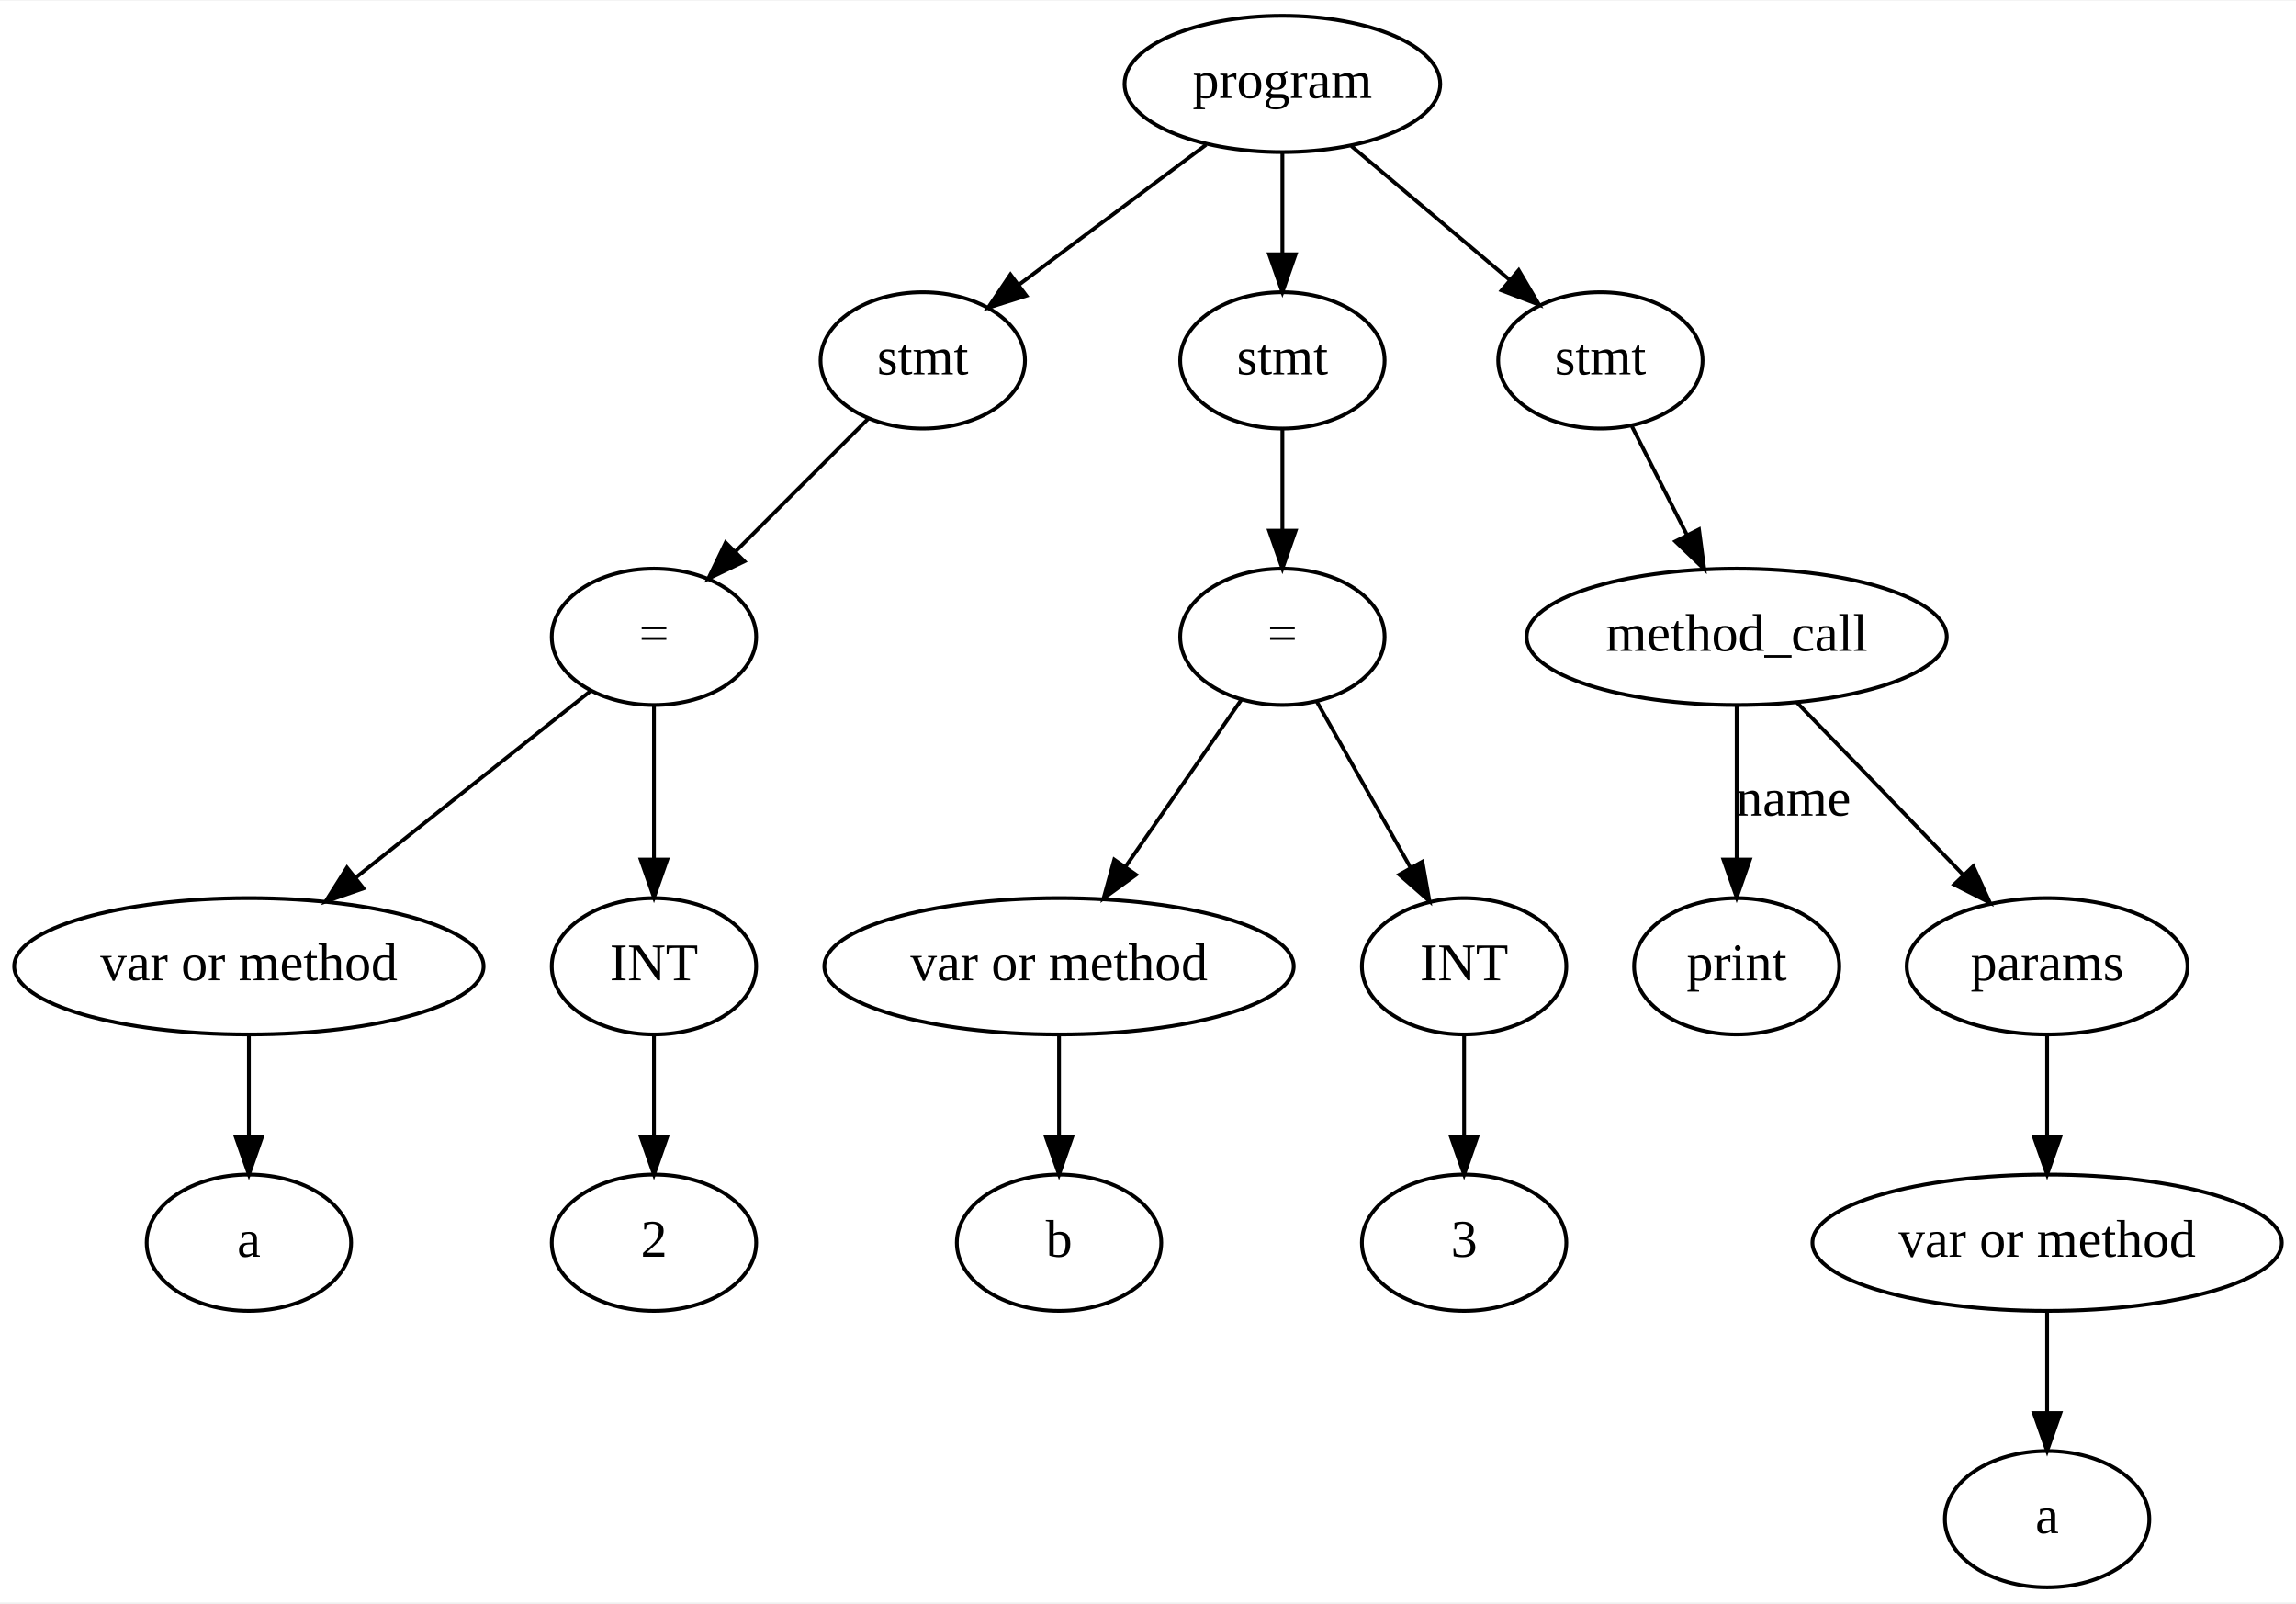
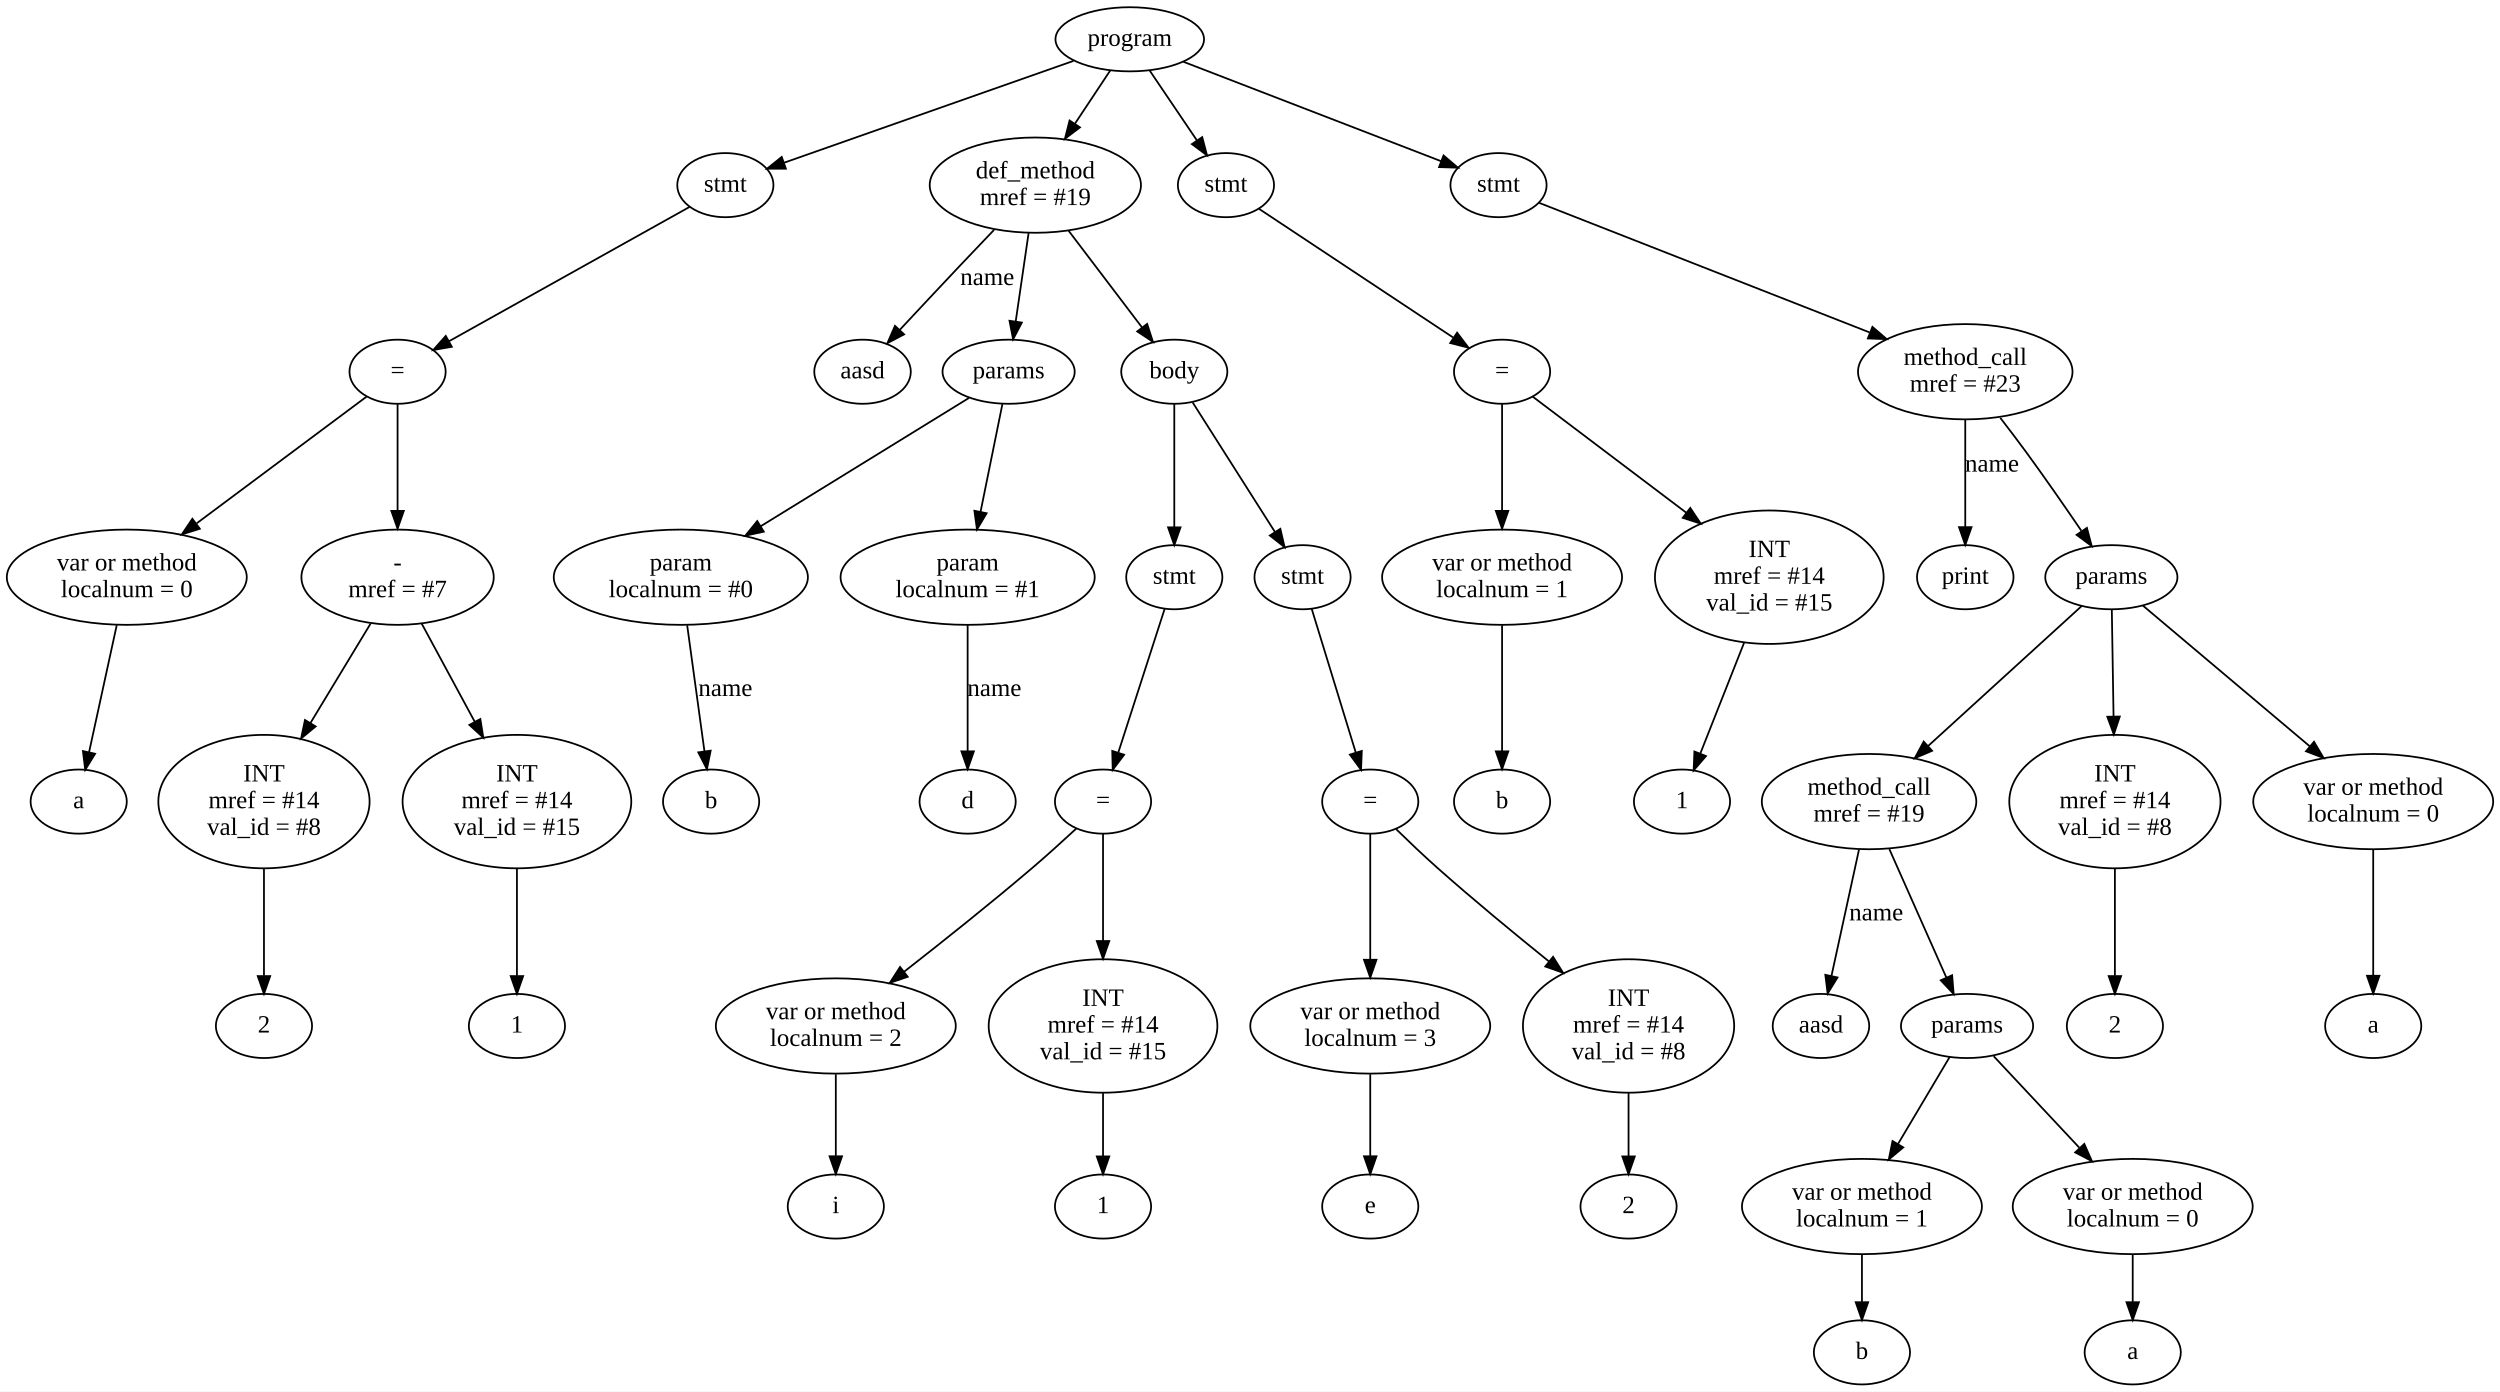
- <svg xmlns="http://www.w3.org/2000/svg" width="606pt" height="423pt" viewBox="0.00 0.00 606.49 423.00">
-   <g id="graph0" class="graph" transform="scale(1 1) rotate(0) translate(4 419)">
-     <polygon fill="white" stroke="none" points="-4,4 -4,-419 602.489,-419 602.489,4 -4,4" />
+ <svg xmlns="http://www.w3.org/2000/svg" width="1403pt" height="781pt" viewBox="0.00 0.00 1403.35 781.08">
+   <g id="graph0" class="graph" transform="scale(1 1) rotate(0) translate(4 777.08)">
+     <polygon fill="white" stroke="none" points="-4,4 -4,-777.08 1399.35,-777.08 1399.35,4 -4,4" />
    <g id="node1" class="node">
-       <ellipse fill="none" stroke="black" cx="334.745" cy="-397" rx="41.693" ry="18" />
-       <text text-anchor="middle" x="334.745" y="-393.3" font-family="Times New Roman,serif" font-size="14.00">program</text>
+       <ellipse fill="none" stroke="black" cx="630.175" cy="-755.08" rx="41.693" ry="18" />
+       <text text-anchor="middle" x="630.175" y="-751.38" font-family="Times New Roman,serif" font-size="14.00">program</text>
    </g>
    <g id="node2" class="node">
-       <ellipse fill="none" stroke="black" cx="239.745" cy="-324" rx="27" ry="18" />
-       <text text-anchor="middle" x="239.745" y="-320.3" font-family="Times New Roman,serif" font-size="14.00">stmt</text>
+       <ellipse fill="none" stroke="black" cx="403.175" cy="-673.21" rx="27" ry="18" />
+       <text text-anchor="middle" x="403.175" y="-669.51" font-family="Times New Roman,serif" font-size="14.00">stmt</text>
+     </g>
+     <g id="edge9" class="edge">
+       <path fill="none" stroke="black" d="M598.612,-742.975C555.777,-727.903 479.605,-701.102 436.085,-685.789" />
+       <polygon fill="black" stroke="black" points="437.135,-682.449 426.54,-682.431 434.812,-689.052 437.135,-682.449" />
+     </g>
+     <g id="node11" class="node">
+       <ellipse fill="none" stroke="black" cx="577.175" cy="-673.21" rx="59.294" ry="26.741" />
+       <text text-anchor="middle" x="577.175" y="-677.01" font-family="Times New Roman,serif" font-size="14.00">def_method</text>
+       <text text-anchor="middle" x="577.175" y="-662.01" font-family="Times New Roman,serif" font-size="14.00"> mref = #19</text>
+     </g>
+     <g id="edge29" class="edge">
+       <path fill="none" stroke="black" d="M619.194,-737.531C613.461,-728.892 606.233,-718 599.395,-707.695" />
+       <polygon fill="black" stroke="black" points="602.23,-705.637 593.785,-699.24 596.397,-709.508 602.23,-705.637" />
+     </g>
+     <g id="node31" class="node">
+       <ellipse fill="none" stroke="black" cx="684.175" cy="-673.21" rx="27" ry="18" />
+       <text text-anchor="middle" x="684.175" y="-669.51" font-family="Times New Roman,serif" font-size="14.00">stmt</text>
+     </g>
+     <g id="edge35" class="edge">
+       <path fill="none" stroke="black" d="M641.364,-737.531C649.045,-726.171 659.361,-710.912 667.942,-698.22" />
+       <polygon fill="black" stroke="black" points="670.85,-700.168 673.552,-689.923 665.051,-696.247 670.85,-700.168" />
+     </g>
+     <g id="node37" class="node">
+       <ellipse fill="none" stroke="black" cx="837.175" cy="-673.21" rx="27" ry="18" />
+       <text text-anchor="middle" x="837.175" y="-669.51" font-family="Times New Roman,serif" font-size="14.00">stmt</text>
+     </g>
+     <g id="edge50" class="edge">
+       <path fill="none" stroke="black" d="M660.275,-742.467C698.832,-727.589 765.389,-701.908 804.946,-686.646" />
+       <polygon fill="black" stroke="black" points="806.318,-689.868 814.388,-683.003 803.798,-683.337 806.318,-689.868" />
+     </g>
+     <g id="node3" class="node">
+       <ellipse fill="none" stroke="black" cx="219.175" cy="-568.47" rx="27" ry="18" />
+       <text text-anchor="middle" x="219.175" y="-564.77" font-family="Times New Roman,serif" font-size="14.00">=</text>
+     </g>
+     <g id="edge8" class="edge">
+       <path fill="none" stroke="black" d="M383.134,-661.02C350.505,-642.801 285.771,-606.655 248.139,-585.643" />
+       <polygon fill="black" stroke="black" points="249.629,-582.466 239.192,-580.647 246.217,-588.578 249.629,-582.466" />
+     </g>
+     <g id="node4" class="node">
+       <ellipse fill="none" stroke="black" cx="67.175" cy="-453.123" rx="67.351" ry="26.741" />
+       <text text-anchor="middle" x="67.175" y="-456.923" font-family="Times New Roman,serif" font-size="14.00">var or method</text>
+       <text text-anchor="middle" x="67.175" y="-441.923" font-family="Times New Roman,serif" font-size="14.00"> localnum = 0</text>
    </g>
    <g id="edge6" class="edge">
-       <path fill="none" stroke="black" d="M314.597,-380.943C300.167,-370.158 280.629,-355.555 265.132,-343.974" />
-       <polygon fill="black" stroke="black" points="267.102,-341.077 256.996,-337.894 262.911,-346.684 267.102,-341.077" />
+       <path fill="none" stroke="black" d="M201.739,-554.468C178.645,-537.246 137.245,-506.374 106.443,-483.406" />
+       <polygon fill="black" stroke="black" points="108.169,-480.327 98.061,-477.155 103.985,-485.938 108.169,-480.327" />
+     </g>
+     <g id="node6" class="node">
+       <ellipse fill="none" stroke="black" cx="219.175" cy="-453.123" rx="53.981" ry="26.741" />
+       <text text-anchor="middle" x="219.175" y="-456.923" font-family="Times New Roman,serif" font-size="14.00">-</text>
+       <text text-anchor="middle" x="219.175" y="-441.923" font-family="Times New Roman,serif" font-size="14.00"> mref = #7</text>
+     </g>
+     <g id="edge7" class="edge">
+       <path fill="none" stroke="black" d="M219.175,-550.255C219.175,-534.434 219.175,-510.468 219.175,-490.424" />
+       <polygon fill="black" stroke="black" points="222.675,-490.363 219.175,-480.363 215.675,-490.363 222.675,-490.363" />
+     </g>
+     <g id="node5" class="node">
+       <ellipse fill="none" stroke="black" cx="40.175" cy="-327.17" rx="27" ry="18" />
+       <text text-anchor="middle" x="40.175" y="-323.47" font-family="Times New Roman,serif" font-size="14.00">a</text>
+     </g>
+     <g id="edge1" class="edge">
+       <path fill="none" stroke="black" d="M61.515,-426.139C56.965,-405.248 50.595,-376.007 46.001,-354.916" />
+       <polygon fill="black" stroke="black" points="49.39,-354.03 43.842,-345.004 42.55,-355.52 49.39,-354.03" />
+     </g>
+     <g id="node7" class="node">
+       <ellipse fill="none" stroke="black" cx="144.175" cy="-327.17" rx="59.294" ry="37.453" />
+       <text text-anchor="middle" x="144.175" y="-338.47" font-family="Times New Roman,serif" font-size="14.00">INT</text>
+       <text text-anchor="middle" x="144.175" y="-323.47" font-family="Times New Roman,serif" font-size="14.00"> mref = #14</text>
+       <text text-anchor="middle" x="144.175" y="-308.47" font-family="Times New Roman,serif" font-size="14.00"> val_id = #8</text>
+     </g>
+     <g id="edge4" class="edge">
+       <path fill="none" stroke="black" d="M203.998,-427.04C194.317,-411.039 181.514,-389.881 170.238,-371.245" />
+       <polygon fill="black" stroke="black" points="173.185,-369.354 165.014,-362.611 167.196,-372.978 173.185,-369.354" />
+     </g>
+     <g id="node9" class="node">
+       <ellipse fill="none" stroke="black" cx="286.175" cy="-327.17" rx="64.194" ry="37.453" />
+       <text text-anchor="middle" x="286.175" y="-338.47" font-family="Times New Roman,serif" font-size="14.00">INT</text>
+       <text text-anchor="middle" x="286.175" y="-323.47" font-family="Times New Roman,serif" font-size="14.00"> mref = #14</text>
+       <text text-anchor="middle" x="286.175" y="-308.47" font-family="Times New Roman,serif" font-size="14.00"> val_id = #15</text>
+     </g>
+     <g id="edge5" class="edge">
+       <path fill="none" stroke="black" d="M232.734,-427.04C241.277,-411.233 252.542,-390.394 262.525,-371.924" />
+       <polygon fill="black" stroke="black" points="265.63,-373.541 267.306,-363.079 259.472,-370.212 265.63,-373.541" />
    </g>
    <g id="node8" class="node">
-       <ellipse fill="none" stroke="black" cx="334.745" cy="-324" rx="27" ry="18" />
-       <text text-anchor="middle" x="334.745" y="-320.3" font-family="Times New Roman,serif" font-size="14.00">stmt</text>
+       <ellipse fill="none" stroke="black" cx="144.175" cy="-201.217" rx="27" ry="18" />
+       <text text-anchor="middle" x="144.175" y="-197.517" font-family="Times New Roman,serif" font-size="14.00">2</text>
+     </g>
+     <g id="edge2" class="edge">
+       <path fill="none" stroke="black" d="M144.175,-289.65C144.175,-270.371 144.175,-247.114 144.175,-229.435" />
+       <polygon fill="black" stroke="black" points="147.675,-229.233 144.175,-219.233 140.675,-229.233 147.675,-229.233" />
+     </g>
+     <g id="node10" class="node">
+       <ellipse fill="none" stroke="black" cx="286.175" cy="-201.217" rx="27" ry="18" />
+       <text text-anchor="middle" x="286.175" y="-197.517" font-family="Times New Roman,serif" font-size="14.00">1</text>
+     </g>
+     <g id="edge3" class="edge">
+       <path fill="none" stroke="black" d="M286.175,-289.65C286.175,-270.371 286.175,-247.114 286.175,-229.435" />
+       <polygon fill="black" stroke="black" points="289.675,-229.233 286.175,-219.233 282.675,-229.233 289.675,-229.233" />
+     </g>
+     <g id="node12" class="node">
+       <ellipse fill="none" stroke="black" cx="480.175" cy="-568.47" rx="27.097" ry="18" />
+       <text text-anchor="middle" x="480.175" y="-564.77" font-family="Times New Roman,serif" font-size="14.00">aasd</text>
+     </g>
+     <g id="edge10" class="edge">
+       <path fill="none" stroke="black" d="M554.015,-648.125C547.875,-641.71 541.261,-634.775 535.175,-628.34 523.884,-616.401 511.373,-603.022 501.139,-592.038" />
+       <polygon fill="black" stroke="black" points="503.516,-589.454 494.141,-584.519 498.392,-594.224 503.516,-589.454" />
+       <text text-anchor="middle" x="550.175" y="-617.14" font-family="Times New Roman,serif" font-size="14.00">name</text>
+     </g>
+     <g id="node13" class="node">
+       <ellipse fill="none" stroke="black" cx="562.175" cy="-568.47" rx="37.093" ry="18" />
+       <text text-anchor="middle" x="562.175" y="-564.77" font-family="Times New Roman,serif" font-size="14.00">params</text>
+     </g>
+     <g id="edge15" class="edge">
+       <path fill="none" stroke="black" d="M573.39,-646.285C571.176,-631.119 568.384,-611.994 566.139,-596.622" />
+       <polygon fill="black" stroke="black" points="569.595,-596.063 564.687,-586.674 562.668,-597.075 569.595,-596.063" />
+     </g>
+     <g id="node18" class="node">
+       <ellipse fill="none" stroke="black" cx="655.175" cy="-568.47" rx="29.795" ry="18" />
+       <text text-anchor="middle" x="655.175" y="-564.77" font-family="Times New Roman,serif" font-size="14.00">body</text>
+     </g>
+     <g id="edge28" class="edge">
+       <path fill="none" stroke="black" d="M595.858,-647.601C608.37,-631.121 624.752,-609.543 637.129,-593.24" />
+       <polygon fill="black" stroke="black" points="639.936,-595.331 643.195,-585.25 634.361,-591.098 639.936,-595.331" />
+     </g>
+     <g id="node14" class="node">
+       <ellipse fill="none" stroke="black" cx="378.175" cy="-453.123" rx="71.336" ry="26.741" />
+       <text text-anchor="middle" x="378.175" y="-456.923" font-family="Times New Roman,serif" font-size="14.00">param</text>
+       <text text-anchor="middle" x="378.175" y="-441.923" font-family="Times New Roman,serif" font-size="14.00"> localnum = #0</text>
+     </g>
+     <g id="edge11" class="edge">
+       <path fill="none" stroke="black" d="M539.98,-553.798C511.133,-536.027 460.073,-504.574 423.01,-481.743" />
+       <polygon fill="black" stroke="black" points="424.735,-478.694 414.385,-476.429 421.064,-484.654 424.735,-478.694" />
+     </g>
+     <g id="node16" class="node">
+       <ellipse fill="none" stroke="black" cx="539.175" cy="-453.123" rx="71.336" ry="26.741" />
+       <text text-anchor="middle" x="539.175" y="-456.923" font-family="Times New Roman,serif" font-size="14.00">param</text>
+       <text text-anchor="middle" x="539.175" y="-441.923" font-family="Times New Roman,serif" font-size="14.00"> localnum = #1</text>
+     </g>
+     <g id="edge13" class="edge">
+       <path fill="none" stroke="black" d="M558.682,-550.255C555.435,-534.255 550.498,-509.926 546.404,-489.747" />
+       <polygon fill="black" stroke="black" points="549.831,-489.039 544.413,-479.934 542.971,-490.431 549.831,-489.039" />
+     </g>
+     <g id="node15" class="node">
+       <ellipse fill="none" stroke="black" cx="395.175" cy="-327.17" rx="27" ry="18" />
+       <text text-anchor="middle" x="395.175" y="-323.47" font-family="Times New Roman,serif" font-size="14.00">b</text>
    </g>
    <g id="edge12" class="edge">
-       <path fill="none" stroke="black" d="M334.745,-378.813C334.745,-370.789 334.745,-361.047 334.745,-352.069" />
-       <polygon fill="black" stroke="black" points="338.245,-352.029 334.745,-342.029 331.245,-352.029 338.245,-352.029" />
-     </g>
-     <g id="node14" class="node">
-       <ellipse fill="none" stroke="black" cx="418.745" cy="-324" rx="27" ry="18" />
-       <text text-anchor="middle" x="418.745" y="-320.3" font-family="Times New Roman,serif" font-size="14.00">stmt</text>
+       <path fill="none" stroke="black" d="M381.739,-426.139C384.587,-405.369 388.568,-376.347 391.456,-355.285" />
+       <polygon fill="black" stroke="black" points="394.925,-355.753 392.816,-345.37 387.99,-354.801 394.925,-355.753" />
+       <text text-anchor="middle" x="403.175" y="-386.447" font-family="Times New Roman,serif" font-size="14.00">name</text>
+     </g>
+     <g id="node17" class="node">
+       <ellipse fill="none" stroke="black" cx="539.175" cy="-327.17" rx="27" ry="18" />
+       <text text-anchor="middle" x="539.175" y="-323.47" font-family="Times New Roman,serif" font-size="14.00">d</text>
+     </g>
+     <g id="edge14" class="edge">
+       <path fill="none" stroke="black" d="M539.175,-426.139C539.175,-405.464 539.175,-376.611 539.175,-355.574" />
+       <polygon fill="black" stroke="black" points="542.675,-355.37 539.175,-345.37 535.675,-355.37 542.675,-355.37" />
+       <text text-anchor="middle" x="554.175" y="-386.447" font-family="Times New Roman,serif" font-size="14.00">name</text>
+     </g>
+     <g id="node19" class="node">
+       <ellipse fill="none" stroke="black" cx="655.175" cy="-453.123" rx="27" ry="18" />
+       <text text-anchor="middle" x="655.175" y="-449.423" font-family="Times New Roman,serif" font-size="14.00">stmt</text>
+     </g>
+     <g id="edge21" class="edge">
+       <path fill="none" stroke="black" d="M655.175,-550.255C655.175,-531.924 655.175,-502.66 655.175,-481.229" />
+       <polygon fill="black" stroke="black" points="658.675,-481.129 655.175,-471.129 651.675,-481.129 658.675,-481.129" />
+     </g>
+     <g id="node25" class="node">
+       <ellipse fill="none" stroke="black" cx="727.175" cy="-453.123" rx="27" ry="18" />
+       <text text-anchor="middle" x="727.175" y="-449.423" font-family="Times New Roman,serif" font-size="14.00">stmt</text>
+     </g>
+     <g id="edge27" class="edge">
+       <path fill="none" stroke="black" d="M665.491,-551.23C677.589,-532.185 697.762,-500.427 711.729,-478.44" />
+       <polygon fill="black" stroke="black" points="714.703,-480.285 717.111,-469.968 708.794,-476.532 714.703,-480.285" />
+     </g>
+     <g id="node20" class="node">
+       <ellipse fill="none" stroke="black" cx="615.175" cy="-327.17" rx="27" ry="18" />
+       <text text-anchor="middle" x="615.175" y="-323.47" font-family="Times New Roman,serif" font-size="14.00">=</text>
+     </g>
+     <g id="edge20" class="edge">
+       <path fill="none" stroke="black" d="M649.781,-435.407C643.101,-414.706 631.641,-379.195 623.751,-354.744" />
+       <polygon fill="black" stroke="black" points="627.014,-353.46 620.612,-345.018 620.352,-355.61 627.014,-353.46" />
+     </g>
+     <g id="node21" class="node">
+       <ellipse fill="none" stroke="black" cx="465.175" cy="-201.217" rx="67.351" ry="26.741" />
+       <text text-anchor="middle" x="465.175" y="-205.017" font-family="Times New Roman,serif" font-size="14.00">var or method</text>
+       <text text-anchor="middle" x="465.175" y="-190.017" font-family="Times New Roman,serif" font-size="14.00"> localnum = 2</text>
    </g>
    <g id="edge18" class="edge">
-       <path fill="none" stroke="black" d="M352.971,-380.594C365.199,-370.259 381.434,-356.536 394.715,-345.31" />
-       <polygon fill="black" stroke="black" points="397.163,-347.825 402.541,-338.696 392.644,-342.478 397.163,-347.825" />
-     </g>
-     <g id="node3" class="node">
-       <ellipse fill="none" stroke="black" cx="168.745" cy="-251" rx="27" ry="18" />
-       <text text-anchor="middle" x="168.745" y="-247.3" font-family="Times New Roman,serif" font-size="14.00">=</text>
-     </g>
-     <g id="edge5" class="edge">
-       <path fill="none" stroke="black" d="M225.377,-308.632C215.272,-298.527 201.576,-284.831 190.184,-273.439" />
-       <polygon fill="black" stroke="black" points="192.637,-270.943 183.091,-266.347 187.687,-275.893 192.637,-270.943" />
-     </g>
-     <g id="node4" class="node">
-       <ellipse fill="none" stroke="black" cx="61.745" cy="-164" rx="61.99" ry="18" />
-       <text text-anchor="middle" x="61.745" y="-160.3" font-family="Times New Roman,serif" font-size="14.00">var or method</text>
-     </g>
-     <g id="edge3" class="edge">
-       <path fill="none" stroke="black" d="M152.026,-236.719C135.465,-223.563 109.792,-203.169 90.05,-187.486" />
-       <polygon fill="black" stroke="black" points="92.003,-184.567 81.996,-181.088 87.649,-190.048 92.003,-184.567" />
-     </g>
-     <g id="node6" class="node">
-       <ellipse fill="none" stroke="black" cx="168.745" cy="-164" rx="27" ry="18" />
-       <text text-anchor="middle" x="168.745" y="-160.3" font-family="Times New Roman,serif" font-size="14.00">INT</text>
-     </g>
-     <g id="edge4" class="edge">
-       <path fill="none" stroke="black" d="M168.745,-232.799C168.745,-221.163 168.745,-205.548 168.745,-192.237" />
-       <polygon fill="black" stroke="black" points="172.245,-192.175 168.745,-182.175 165.245,-192.175 172.245,-192.175" />
-     </g>
-     <g id="node5" class="node">
-       <ellipse fill="none" stroke="black" cx="61.745" cy="-91" rx="27" ry="18" />
-       <text text-anchor="middle" x="61.745" y="-87.3" font-family="Times New Roman,serif" font-size="14.00">a</text>
-     </g>
-     <g id="edge1" class="edge">
-       <path fill="none" stroke="black" d="M61.745,-145.813C61.745,-137.789 61.745,-128.047 61.745,-119.069" />
-       <polygon fill="black" stroke="black" points="65.245,-119.029 61.745,-109.029 58.245,-119.029 65.245,-119.029" />
-     </g>
-     <g id="node7" class="node">
-       <ellipse fill="none" stroke="black" cx="168.745" cy="-91" rx="27" ry="18" />
-       <text text-anchor="middle" x="168.745" y="-87.3" font-family="Times New Roman,serif" font-size="14.00">2</text>
-     </g>
-     <g id="edge2" class="edge">
-       <path fill="none" stroke="black" d="M168.745,-145.813C168.745,-137.789 168.745,-128.047 168.745,-119.069" />
-       <polygon fill="black" stroke="black" points="172.245,-119.029 168.745,-109.029 165.245,-119.029 172.245,-119.029" />
-     </g>
-     <g id="node9" class="node">
-       <ellipse fill="none" stroke="black" cx="334.745" cy="-251" rx="27" ry="18" />
-       <text text-anchor="middle" x="334.745" y="-247.3" font-family="Times New Roman,serif" font-size="14.00">=</text>
-     </g>
-     <g id="edge11" class="edge">
-       <path fill="none" stroke="black" d="M334.745,-305.813C334.745,-297.789 334.745,-288.047 334.745,-279.069" />
-       <polygon fill="black" stroke="black" points="338.245,-279.029 334.745,-269.029 331.245,-279.029 338.245,-279.029" />
-     </g>
-     <g id="node10" class="node">
-       <ellipse fill="none" stroke="black" cx="275.745" cy="-164" rx="61.99" ry="18" />
-       <text text-anchor="middle" x="275.745" y="-160.3" font-family="Times New Roman,serif" font-size="14.00">var or method</text>
-     </g>
-     <g id="edge9" class="edge">
-       <path fill="none" stroke="black" d="M323.923,-234.41C315.383,-222.106 303.294,-204.69 293.363,-190.383" />
-       <polygon fill="black" stroke="black" points="296.087,-188.168 287.509,-181.949 290.336,-192.16 296.087,-188.168" />
-     </g>
-     <g id="node12" class="node">
-       <ellipse fill="none" stroke="black" cx="382.745" cy="-164" rx="27" ry="18" />
-       <text text-anchor="middle" x="382.745" y="-160.3" font-family="Times New Roman,serif" font-size="14.00">INT</text>
-     </g>
-     <g id="edge10" class="edge">
-       <path fill="none" stroke="black" d="M343.773,-234.012C350.768,-221.625 360.588,-204.235 368.621,-190.011" />
-       <polygon fill="black" stroke="black" points="371.724,-191.634 373.593,-181.205 365.628,-188.192 371.724,-191.634" />
-     </g>
-     <g id="node11" class="node">
-       <ellipse fill="none" stroke="black" cx="275.745" cy="-91" rx="27" ry="18" />
-       <text text-anchor="middle" x="275.745" y="-87.3" font-family="Times New Roman,serif" font-size="14.00">b</text>
-     </g>
-     <g id="edge7" class="edge">
-       <path fill="none" stroke="black" d="M275.745,-145.813C275.745,-137.789 275.745,-128.047 275.745,-119.069" />
-       <polygon fill="black" stroke="black" points="279.245,-119.029 275.745,-109.029 272.245,-119.029 279.245,-119.029" />
-     </g>
-     <g id="node13" class="node">
-       <ellipse fill="none" stroke="black" cx="382.745" cy="-91" rx="27" ry="18" />
-       <text text-anchor="middle" x="382.745" y="-87.3" font-family="Times New Roman,serif" font-size="14.00">3</text>
-     </g>
-     <g id="edge8" class="edge">
-       <path fill="none" stroke="black" d="M382.745,-145.813C382.745,-137.789 382.745,-128.047 382.745,-119.069" />
-       <polygon fill="black" stroke="black" points="386.245,-119.029 382.745,-109.029 379.245,-119.029 386.245,-119.029" />
-     </g>
-     <g id="node15" class="node">
-       <ellipse fill="none" stroke="black" cx="454.745" cy="-251" rx="55.491" ry="18" />
-       <text text-anchor="middle" x="454.745" y="-247.3" font-family="Times New Roman,serif" font-size="14.00">method_call</text>
+       <path fill="none" stroke="black" d="M600.196,-312.068C592.775,-305.197 583.617,-296.885 575.175,-289.693 551.788,-269.77 524.796,-248.283 503.403,-231.591" />
+       <polygon fill="black" stroke="black" points="505.539,-228.818 495.497,-225.441 501.241,-234.344 505.539,-228.818" />
+     </g>
+     <g id="node23" class="node">
+       <ellipse fill="none" stroke="black" cx="615.175" cy="-201.217" rx="64.194" ry="37.453" />
+       <text text-anchor="middle" x="615.175" y="-212.517" font-family="Times New Roman,serif" font-size="14.00">INT</text>
+       <text text-anchor="middle" x="615.175" y="-197.517" font-family="Times New Roman,serif" font-size="14.00"> mref = #14</text>
+       <text text-anchor="middle" x="615.175" y="-182.517" font-family="Times New Roman,serif" font-size="14.00"> val_id = #15</text>
+     </g>
+     <g id="edge19" class="edge">
+       <path fill="none" stroke="black" d="M615.175,-308.935C615.175,-293.443 615.175,-269.964 615.175,-248.97" />
+       <polygon fill="black" stroke="black" points="618.675,-248.909 615.175,-238.909 611.675,-248.909 618.675,-248.909" />
+     </g>
+     <g id="node22" class="node">
+       <ellipse fill="none" stroke="black" cx="465.175" cy="-99.87" rx="27" ry="18" />
+       <text text-anchor="middle" x="465.175" y="-96.17" font-family="Times New Roman,serif" font-size="14.00">i</text>
+     </g>
+     <g id="edge16" class="edge">
+       <path fill="none" stroke="black" d="M465.175,-174.115C465.175,-160.004 465.175,-142.591 465.175,-128.284" />
+       <polygon fill="black" stroke="black" points="468.675,-128.054 465.175,-118.054 461.675,-128.054 468.675,-128.054" />
+     </g>
+     <g id="node24" class="node">
+       <ellipse fill="none" stroke="black" cx="615.175" cy="-99.87" rx="27" ry="18" />
+       <text text-anchor="middle" x="615.175" y="-96.17" font-family="Times New Roman,serif" font-size="14.00">1</text>
    </g>
    <g id="edge17" class="edge">
-       <path fill="none" stroke="black" d="M427.094,-306.533C431.394,-298.053 436.736,-287.516 441.576,-277.972" />
-       <polygon fill="black" stroke="black" points="444.789,-279.373 446.19,-268.871 438.546,-276.207 444.789,-279.373" />
-     </g>
-     <g id="node16" class="node">
-       <ellipse fill="none" stroke="black" cx="454.745" cy="-164" rx="27.097" ry="18" />
-       <text text-anchor="middle" x="454.745" y="-160.3" font-family="Times New Roman,serif" font-size="14.00">print</text>
-     </g>
-     <g id="edge13" class="edge">
-       <path fill="none" stroke="black" d="M454.745,-232.799C454.745,-221.163 454.745,-205.548 454.745,-192.237" />
-       <polygon fill="black" stroke="black" points="458.245,-192.175 454.745,-182.175 451.245,-192.175 458.245,-192.175" />
-       <text text-anchor="middle" x="469.745" y="-203.8" font-family="Times New Roman,serif" font-size="14.00">name</text>
-     </g>
-     <g id="node17" class="node">
-       <ellipse fill="none" stroke="black" cx="536.745" cy="-164" rx="37.093" ry="18" />
-       <text text-anchor="middle" x="536.745" y="-160.3" font-family="Times New Roman,serif" font-size="14.00">params</text>
-     </g>
-     <g id="edge14" class="edge">
-       <path fill="none" stroke="black" d="M470.678,-233.638C476.384,-227.767 482.86,-221.094 488.745,-215 497.192,-206.252 506.451,-196.619 514.563,-188.162" />
-       <polygon fill="black" stroke="black" points="517.241,-190.427 521.635,-180.786 512.188,-185.582 517.241,-190.427" />
-     </g>
-     <g id="node18" class="node">
-       <ellipse fill="none" stroke="black" cx="536.745" cy="-91" rx="61.99" ry="18" />
-       <text text-anchor="middle" x="536.745" y="-87.3" font-family="Times New Roman,serif" font-size="14.00">var or method</text>
-     </g>
-     <g id="edge16" class="edge">
-       <path fill="none" stroke="black" d="M536.745,-145.813C536.745,-137.789 536.745,-128.047 536.745,-119.069" />
-       <polygon fill="black" stroke="black" points="540.245,-119.029 536.745,-109.029 533.245,-119.029 540.245,-119.029" />
-     </g>
-     <g id="node19" class="node">
-       <ellipse fill="none" stroke="black" cx="536.745" cy="-18" rx="27" ry="18" />
-       <text text-anchor="middle" x="536.745" y="-14.3" font-family="Times New Roman,serif" font-size="14.00">a</text>
-     </g>
-     <g id="edge15" class="edge">
-       <path fill="none" stroke="black" d="M536.745,-72.813C536.745,-64.79 536.745,-55.047 536.745,-46.069" />
-       <polygon fill="black" stroke="black" points="540.245,-46.029 536.745,-36.029 533.245,-46.029 540.245,-46.029" />
+       <path fill="none" stroke="black" d="M615.175,-163.506C615.175,-151.816 615.175,-139.095 615.175,-128.191" />
+       <polygon fill="black" stroke="black" points="618.675,-127.997 615.175,-117.997 611.675,-127.997 618.675,-127.997" />
+     </g>
+     <g id="node26" class="node">
+       <ellipse fill="none" stroke="black" cx="765.175" cy="-327.17" rx="27" ry="18" />
+       <text text-anchor="middle" x="765.175" y="-323.47" font-family="Times New Roman,serif" font-size="14.00">=</text>
+     </g>
+     <g id="edge26" class="edge">
+       <path fill="none" stroke="black" d="M732.3,-435.407C738.646,-414.706 749.533,-379.195 757.028,-354.744" />
+       <polygon fill="black" stroke="black" points="760.425,-355.605 760.01,-345.018 753.733,-353.553 760.425,-355.605" />
+     </g>
+     <g id="node27" class="node">
+       <ellipse fill="none" stroke="black" cx="765.175" cy="-201.217" rx="67.351" ry="26.741" />
+       <text text-anchor="middle" x="765.175" y="-205.017" font-family="Times New Roman,serif" font-size="14.00">var or method</text>
+       <text text-anchor="middle" x="765.175" y="-190.017" font-family="Times New Roman,serif" font-size="14.00"> localnum = 3</text>
+     </g>
+     <g id="edge24" class="edge">
+       <path fill="none" stroke="black" d="M765.175,-308.935C765.175,-290.821 765.175,-261.79 765.175,-238.577" />
+       <polygon fill="black" stroke="black" points="768.675,-238.381 765.175,-228.381 761.675,-238.381 768.675,-238.381" />
+     </g>
+     <g id="node29" class="node">
+       <ellipse fill="none" stroke="black" cx="910.175" cy="-201.217" rx="59.294" ry="37.453" />
+       <text text-anchor="middle" x="910.175" y="-212.517" font-family="Times New Roman,serif" font-size="14.00">INT</text>
+       <text text-anchor="middle" x="910.175" y="-197.517" font-family="Times New Roman,serif" font-size="14.00"> mref = #14</text>
+       <text text-anchor="middle" x="910.175" y="-182.517" font-family="Times New Roman,serif" font-size="14.00"> val_id = #8</text>
+     </g>
+     <g id="edge25" class="edge">
+       <path fill="none" stroke="black" d="M779.716,-311.687C786.69,-304.878 795.236,-296.729 803.175,-289.693 823.219,-271.93 846.126,-253.026 865.589,-237.354" />
+       <polygon fill="black" stroke="black" points="867.81,-240.059 873.421,-231.072 863.43,-234.599 867.81,-240.059" />
+     </g>
+     <g id="node28" class="node">
+       <ellipse fill="none" stroke="black" cx="765.175" cy="-99.87" rx="27" ry="18" />
+       <text text-anchor="middle" x="765.175" y="-96.17" font-family="Times New Roman,serif" font-size="14.00">e</text>
+     </g>
+     <g id="edge22" class="edge">
+       <path fill="none" stroke="black" d="M765.175,-174.115C765.175,-160.004 765.175,-142.591 765.175,-128.284" />
+       <polygon fill="black" stroke="black" points="768.675,-128.054 765.175,-118.054 761.675,-128.054 768.675,-128.054" />
+     </g>
+     <g id="node30" class="node">
+       <ellipse fill="none" stroke="black" cx="910.175" cy="-99.87" rx="27" ry="18" />
+       <text text-anchor="middle" x="910.175" y="-96.17" font-family="Times New Roman,serif" font-size="14.00">2</text>
+     </g>
+     <g id="edge23" class="edge">
+       <path fill="none" stroke="black" d="M910.175,-163.506C910.175,-151.816 910.175,-139.095 910.175,-128.191" />
+       <polygon fill="black" stroke="black" points="913.675,-127.997 910.175,-117.997 906.675,-127.997 913.675,-127.997" />
+     </g>
+     <g id="node32" class="node">
+       <ellipse fill="none" stroke="black" cx="839.175" cy="-568.47" rx="27" ry="18" />
+       <text text-anchor="middle" x="839.175" y="-564.77" font-family="Times New Roman,serif" font-size="14.00">=</text>
+     </g>
+     <g id="edge34" class="edge">
+       <path fill="none" stroke="black" d="M702.564,-660.021C729.569,-642.121 780.149,-608.595 811.61,-587.741" />
+       <polygon fill="black" stroke="black" points="813.925,-590.406 820.326,-581.964 810.058,-584.571 813.925,-590.406" />
+     </g>
+     <g id="node33" class="node">
+       <ellipse fill="none" stroke="black" cx="839.175" cy="-453.123" rx="67.351" ry="26.741" />
+       <text text-anchor="middle" x="839.175" y="-456.923" font-family="Times New Roman,serif" font-size="14.00">var or method</text>
+       <text text-anchor="middle" x="839.175" y="-441.923" font-family="Times New Roman,serif" font-size="14.00"> localnum = 1</text>
+     </g>
+     <g id="edge32" class="edge">
+       <path fill="none" stroke="black" d="M839.175,-550.255C839.175,-534.434 839.175,-510.468 839.175,-490.424" />
+       <polygon fill="black" stroke="black" points="842.675,-490.363 839.175,-480.363 835.675,-490.363 842.675,-490.363" />
+     </g>
+     <g id="node35" class="node">
+       <ellipse fill="none" stroke="black" cx="989.175" cy="-453.123" rx="64.194" ry="37.453" />
+       <text text-anchor="middle" x="989.175" y="-464.423" font-family="Times New Roman,serif" font-size="14.00">INT</text>
+       <text text-anchor="middle" x="989.175" y="-449.423" font-family="Times New Roman,serif" font-size="14.00"> mref = #14</text>
+       <text text-anchor="middle" x="989.175" y="-434.423" font-family="Times New Roman,serif" font-size="14.00"> val_id = #15</text>
+     </g>
+     <g id="edge33" class="edge">
+       <path fill="none" stroke="black" d="M856.382,-554.468C877.273,-538.682 913.344,-511.425 942.623,-489.3" />
+       <polygon fill="black" stroke="black" points="944.815,-492.031 950.683,-483.209 940.595,-486.446 944.815,-492.031" />
+     </g>
+     <g id="node34" class="node">
+       <ellipse fill="none" stroke="black" cx="839.175" cy="-327.17" rx="27" ry="18" />
+       <text text-anchor="middle" x="839.175" y="-323.47" font-family="Times New Roman,serif" font-size="14.00">b</text>
+     </g>
+     <g id="edge30" class="edge">
+       <path fill="none" stroke="black" d="M839.175,-426.139C839.175,-405.464 839.175,-376.611 839.175,-355.574" />
+       <polygon fill="black" stroke="black" points="842.675,-355.37 839.175,-345.37 835.675,-355.37 842.675,-355.37" />
+     </g>
+     <g id="node36" class="node">
+       <ellipse fill="none" stroke="black" cx="940.175" cy="-327.17" rx="27" ry="18" />
+       <text text-anchor="middle" x="940.175" y="-323.47" font-family="Times New Roman,serif" font-size="14.00">1</text>
+     </g>
+     <g id="edge31" class="edge">
+       <path fill="none" stroke="black" d="M975.002,-416.271C967.132,-396.363 957.522,-372.052 950.392,-354.015" />
+       <polygon fill="black" stroke="black" points="953.644,-352.721 946.713,-344.708 947.134,-355.295 953.644,-352.721" />
+     </g>
+     <g id="node38" class="node">
+       <ellipse fill="none" stroke="black" cx="1099.18" cy="-568.47" rx="60.208" ry="26.741" />
+       <text text-anchor="middle" x="1099.18" y="-572.27" font-family="Times New Roman,serif" font-size="14.00">method_call</text>
+       <text text-anchor="middle" x="1099.18" y="-557.27" font-family="Times New Roman,serif" font-size="14.00"> mref = #23</text>
+     </g>
+     <g id="edge49" class="edge">
+       <path fill="none" stroke="black" d="M859.968,-663.272C901.041,-647.166 988.502,-612.869 1045.52,-590.512" />
+       <polygon fill="black" stroke="black" points="1047.06,-593.667 1055.09,-586.757 1044.5,-587.15 1047.06,-593.667" />
+     </g>
+     <g id="node39" class="node">
+       <ellipse fill="none" stroke="black" cx="1099.18" cy="-453.123" rx="27.097" ry="18" />
+       <text text-anchor="middle" x="1099.18" y="-449.423" font-family="Times New Roman,serif" font-size="14.00">print</text>
+     </g>
+     <g id="edge36" class="edge">
+       <path fill="none" stroke="black" d="M1099.18,-541.466C1099.18,-523.436 1099.18,-499.48 1099.18,-481.217" />
+       <polygon fill="black" stroke="black" points="1102.68,-481.21 1099.18,-471.21 1095.68,-481.211 1102.68,-481.21" />
+       <text text-anchor="middle" x="1114.18" y="-512.4" font-family="Times New Roman,serif" font-size="14.00">name</text>
+     </g>
+     <g id="node40" class="node">
+       <ellipse fill="none" stroke="black" cx="1181.18" cy="-453.123" rx="37.093" ry="18" />
+       <text text-anchor="middle" x="1181.18" y="-449.423" font-family="Times New Roman,serif" font-size="14.00">params</text>
+     </g>
+     <g id="edge37" class="edge">
+       <path fill="none" stroke="black" d="M1118.83,-542.595C1123.59,-536.437 1128.62,-529.82 1133.18,-523.6 1143.8,-509.087 1155.27,-492.527 1164.33,-479.216" />
+       <polygon fill="black" stroke="black" points="1167.46,-480.827 1170.17,-470.585 1161.67,-476.9 1167.46,-480.827" />
+     </g>
+     <g id="node41" class="node">
+       <ellipse fill="none" stroke="black" cx="1045.18" cy="-327.17" rx="60.208" ry="26.741" />
+       <text text-anchor="middle" x="1045.18" y="-330.97" font-family="Times New Roman,serif" font-size="14.00">method_call</text>
+       <text text-anchor="middle" x="1045.18" y="-315.97" font-family="Times New Roman,serif" font-size="14.00"> mref = #19</text>
+     </g>
+     <g id="edge44" class="edge">
+       <path fill="none" stroke="black" d="M1164.5,-436.924C1143.1,-417.424 1105.5,-383.153 1078.22,-358.284" />
+       <polygon fill="black" stroke="black" points="1080.56,-355.689 1070.82,-351.539 1075.85,-360.862 1080.56,-355.689" />
+     </g>
+     <g id="node48" class="node">
+       <ellipse fill="none" stroke="black" cx="1183.18" cy="-327.17" rx="59.294" ry="37.453" />
+       <text text-anchor="middle" x="1183.18" y="-338.47" font-family="Times New Roman,serif" font-size="14.00">INT</text>
+       <text text-anchor="middle" x="1183.18" y="-323.47" font-family="Times New Roman,serif" font-size="14.00"> mref = #14</text>
+       <text text-anchor="middle" x="1183.18" y="-308.47" font-family="Times New Roman,serif" font-size="14.00"> val_id = #8</text>
+     </g>
+     <g id="edge46" class="edge">
+       <path fill="none" stroke="black" d="M1181.45,-434.888C1181.7,-419.396 1182.08,-395.917 1182.42,-374.923" />
+       <polygon fill="black" stroke="black" points="1185.92,-374.917 1182.58,-364.862 1178.92,-374.804 1185.92,-374.917" />
+     </g>
+     <g id="node50" class="node">
+       <ellipse fill="none" stroke="black" cx="1328.18" cy="-327.17" rx="67.351" ry="26.741" />
+       <text text-anchor="middle" x="1328.18" y="-330.97" font-family="Times New Roman,serif" font-size="14.00">var or method</text>
+       <text text-anchor="middle" x="1328.18" y="-315.97" font-family="Times New Roman,serif" font-size="14.00"> localnum = 0</text>
+     </g>
+     <g id="edge48" class="edge">
+       <path fill="none" stroke="black" d="M1198.91,-437.172C1222.04,-417.666 1263.05,-383.085 1292.69,-358.095" />
+       <polygon fill="black" stroke="black" points="1294.95,-360.765 1300.34,-351.643 1290.44,-355.414 1294.95,-360.765" />
+     </g>
+     <g id="node42" class="node">
+       <ellipse fill="none" stroke="black" cx="1018.18" cy="-201.217" rx="27.097" ry="18" />
+       <text text-anchor="middle" x="1018.18" y="-197.517" font-family="Times New Roman,serif" font-size="14.00">aasd</text>
+     </g>
+     <g id="edge38" class="edge">
+       <path fill="none" stroke="black" d="M1039.52,-300.185C1034.99,-279.416 1028.67,-250.393 1024.08,-229.332" />
+       <polygon fill="black" stroke="black" points="1027.47,-228.442 1021.92,-219.416 1020.63,-229.932 1027.47,-228.442" />
+       <text text-anchor="middle" x="1049.18" y="-260.493" font-family="Times New Roman,serif" font-size="14.00">name</text>
+     </g>
+     <g id="node43" class="node">
+       <ellipse fill="none" stroke="black" cx="1100.18" cy="-201.217" rx="37.093" ry="18" />
+       <text text-anchor="middle" x="1100.18" y="-197.517" font-family="Times New Roman,serif" font-size="14.00">params</text>
+     </g>
+     <g id="edge39" class="edge">
+       <path fill="none" stroke="black" d="M1056.57,-300.487C1065.92,-279.428 1079.09,-249.738 1088.51,-228.514" />
+       <polygon fill="black" stroke="black" points="1091.81,-229.696 1092.67,-219.135 1085.41,-226.856 1091.81,-229.696" />
+     </g>
+     <g id="node44" class="node">
+       <ellipse fill="none" stroke="black" cx="1041.18" cy="-99.87" rx="67.351" ry="26.741" />
+       <text text-anchor="middle" x="1041.18" y="-103.67" font-family="Times New Roman,serif" font-size="14.00">var or method</text>
+       <text text-anchor="middle" x="1041.18" y="-88.67" font-family="Times New Roman,serif" font-size="14.00"> localnum = 1</text>
+     </g>
+     <g id="edge41" class="edge">
+       <path fill="none" stroke="black" d="M1090.43,-183.812C1082.59,-170.606 1071.3,-151.593 1061.5,-135.102" />
+       <polygon fill="black" stroke="black" points="1064.37,-133.064 1056.25,-126.253 1058.35,-136.638 1064.37,-133.064" />
+     </g>
+     <g id="node46" class="node">
+       <ellipse fill="none" stroke="black" cx="1193.18" cy="-99.87" rx="67.351" ry="26.741" />
+       <text text-anchor="middle" x="1193.18" y="-103.67" font-family="Times New Roman,serif" font-size="14.00">var or method</text>
+       <text text-anchor="middle" x="1193.18" y="-88.67" font-family="Times New Roman,serif" font-size="14.00"> localnum = 0</text>
+     </g>
+     <g id="edge43" class="edge">
+       <path fill="none" stroke="black" d="M1115.12,-184.255C1128.03,-170.461 1147.09,-150.101 1163.14,-132.952" />
+       <polygon fill="black" stroke="black" points="1166,-135.026 1170.27,-125.334 1160.88,-130.243 1166,-135.026" />
+     </g>
+     <g id="node45" class="node">
+       <ellipse fill="none" stroke="black" cx="1041.18" cy="-18" rx="27" ry="18" />
+       <text text-anchor="middle" x="1041.18" y="-14.3" font-family="Times New Roman,serif" font-size="14.00">b</text>
+     </g>
+     <g id="edge40" class="edge">
+       <path fill="none" stroke="black" d="M1041.18,-72.718C1041.18,-64.273 1041.18,-54.89 1041.18,-46.36" />
+       <polygon fill="black" stroke="black" points="1044.68,-46.146 1041.18,-36.146 1037.68,-46.146 1044.68,-46.146" />
+     </g>
+     <g id="node47" class="node">
+       <ellipse fill="none" stroke="black" cx="1193.18" cy="-18" rx="27" ry="18" />
+       <text text-anchor="middle" x="1193.18" y="-14.3" font-family="Times New Roman,serif" font-size="14.00">a</text>
+     </g>
+     <g id="edge42" class="edge">
+       <path fill="none" stroke="black" d="M1193.18,-72.718C1193.18,-64.273 1193.18,-54.89 1193.18,-46.36" />
+       <polygon fill="black" stroke="black" points="1196.68,-46.146 1193.18,-36.146 1189.68,-46.146 1196.68,-46.146" />
+     </g>
+     <g id="node49" class="node">
+       <ellipse fill="none" stroke="black" cx="1183.18" cy="-201.217" rx="27" ry="18" />
+       <text text-anchor="middle" x="1183.18" y="-197.517" font-family="Times New Roman,serif" font-size="14.00">2</text>
+     </g>
+     <g id="edge45" class="edge">
+       <path fill="none" stroke="black" d="M1183.18,-289.65C1183.18,-270.371 1183.18,-247.114 1183.18,-229.435" />
+       <polygon fill="black" stroke="black" points="1186.68,-229.233 1183.18,-219.233 1179.68,-229.233 1186.68,-229.233" />
+     </g>
+     <g id="node51" class="node">
+       <ellipse fill="none" stroke="black" cx="1328.18" cy="-201.217" rx="27" ry="18" />
+       <text text-anchor="middle" x="1328.18" y="-197.517" font-family="Times New Roman,serif" font-size="14.00">a</text>
+     </g>
+     <g id="edge47" class="edge">
+       <path fill="none" stroke="black" d="M1328.18,-300.185C1328.18,-279.511 1328.18,-250.658 1328.18,-229.621" />
+       <polygon fill="black" stroke="black" points="1331.68,-229.416 1328.18,-219.416 1324.68,-229.416 1331.68,-229.416" />
    </g>
  </g>
</svg>
